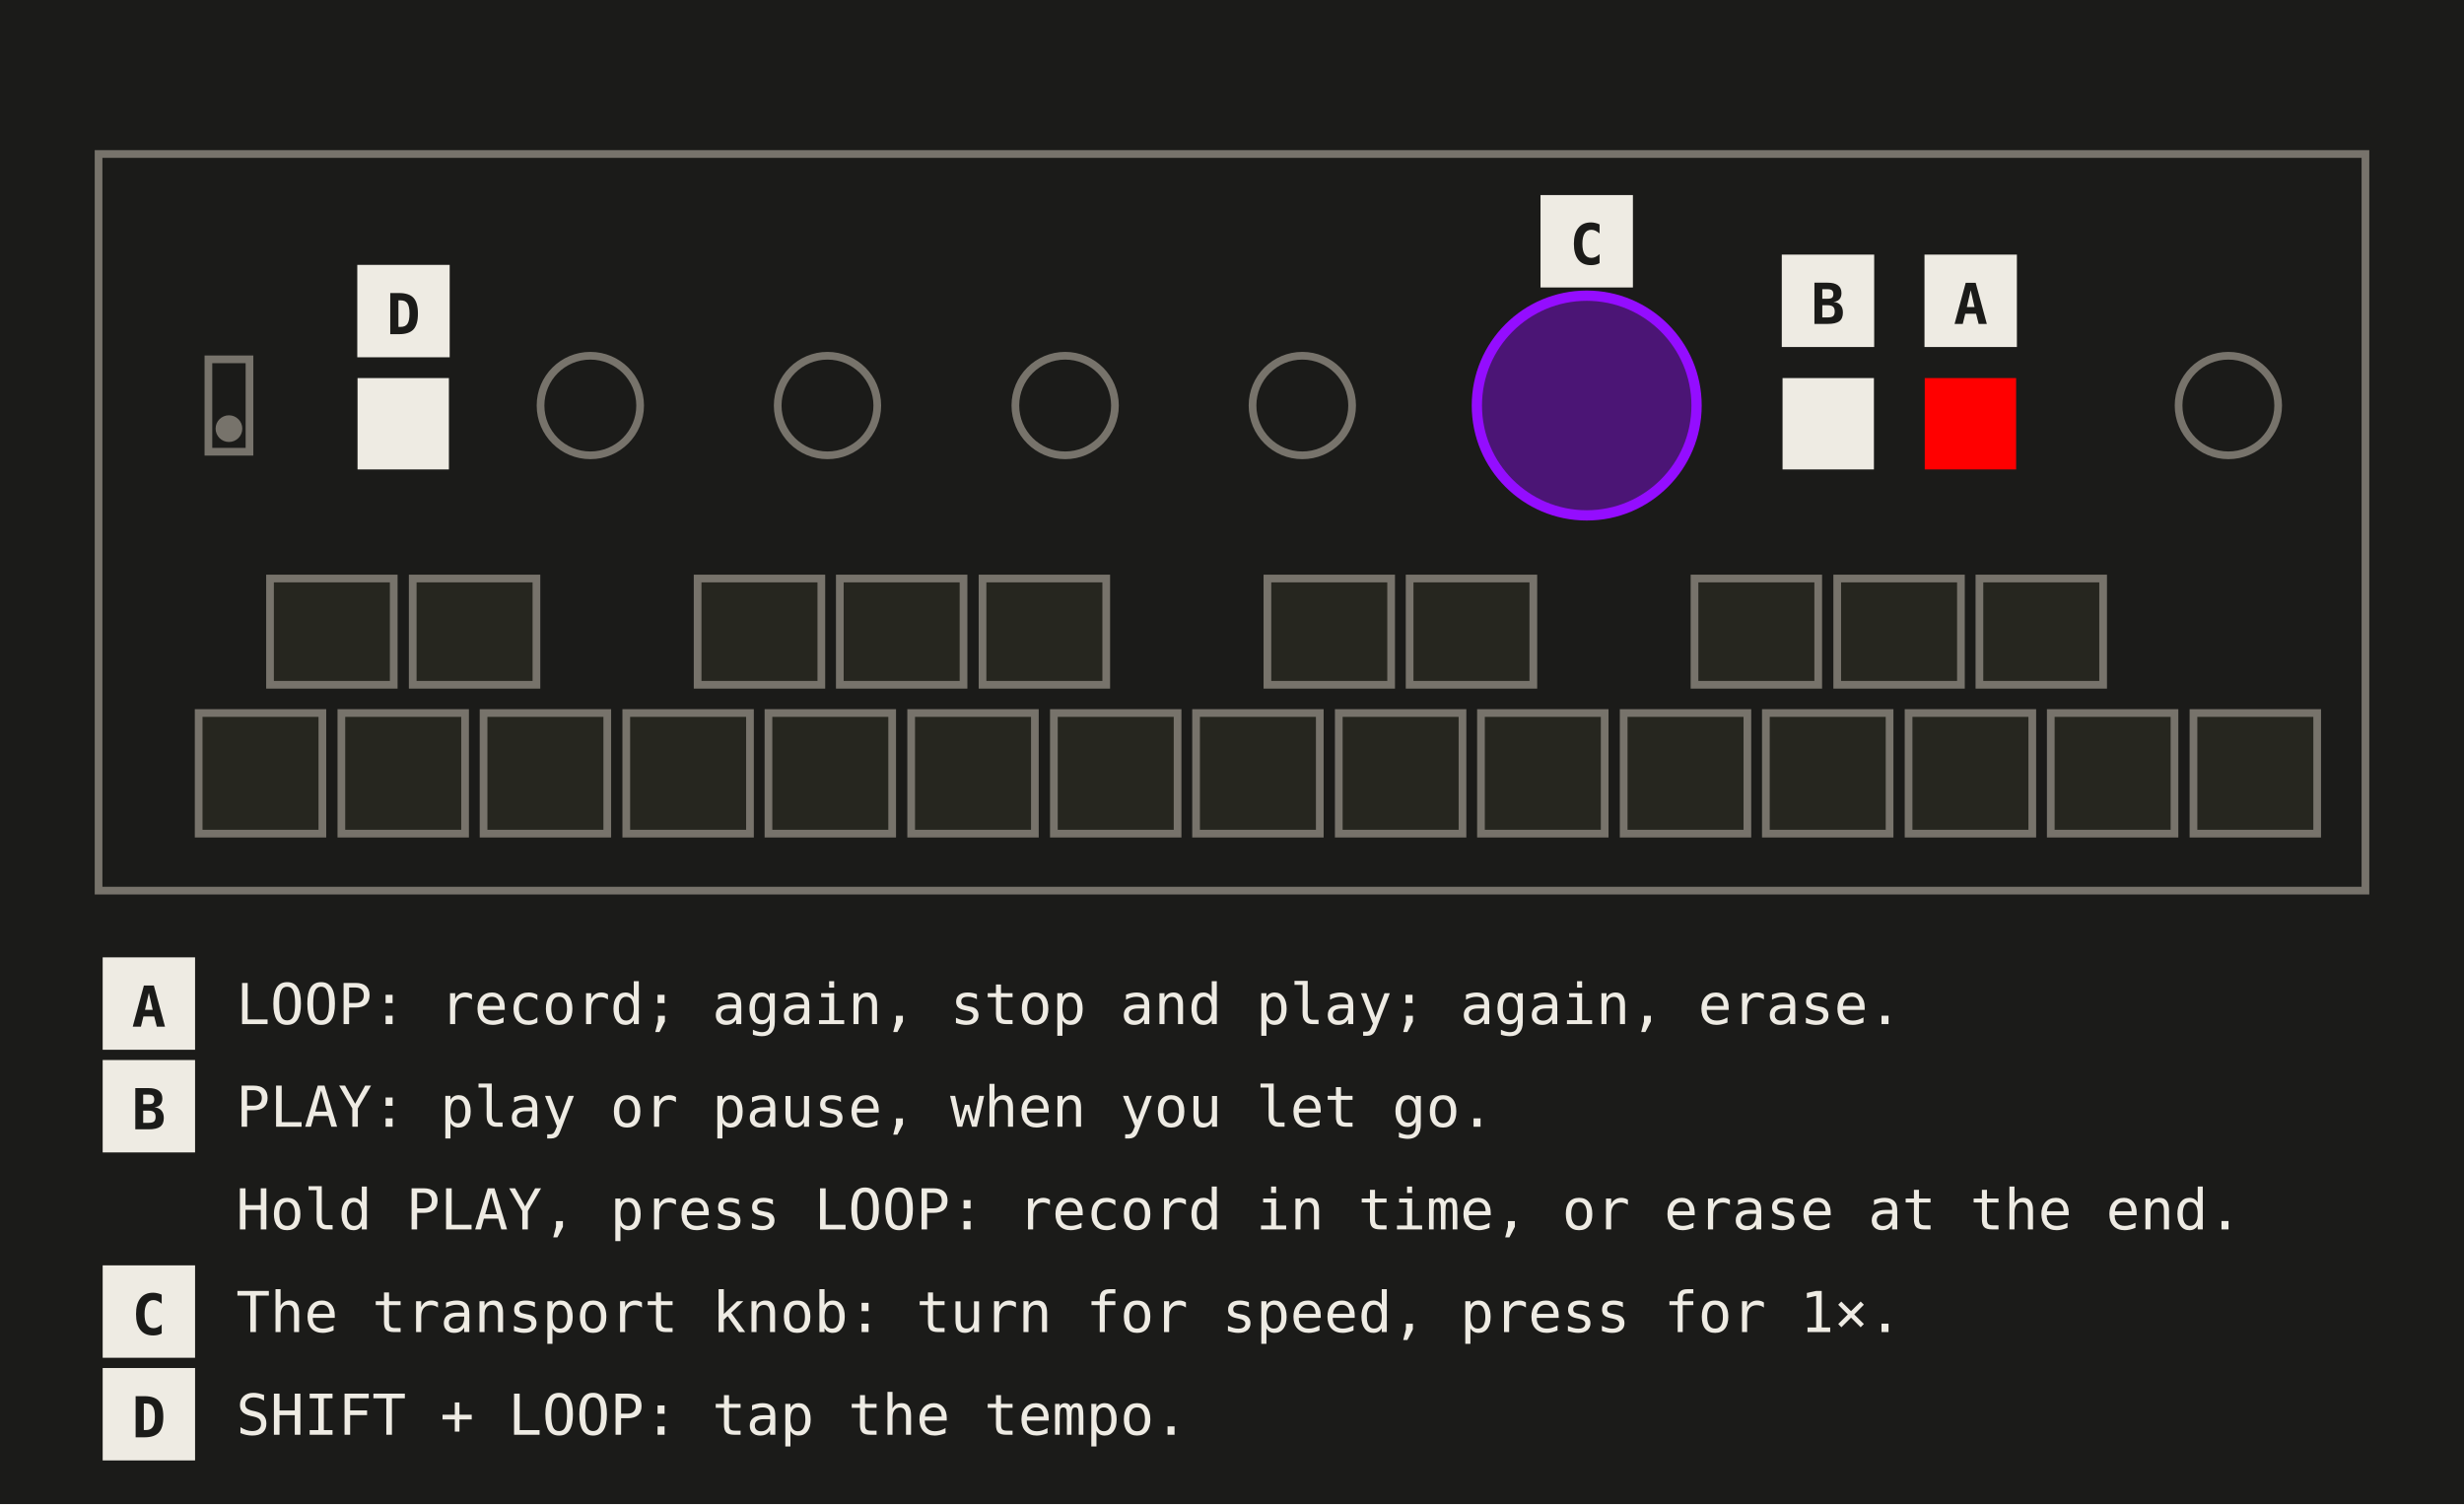
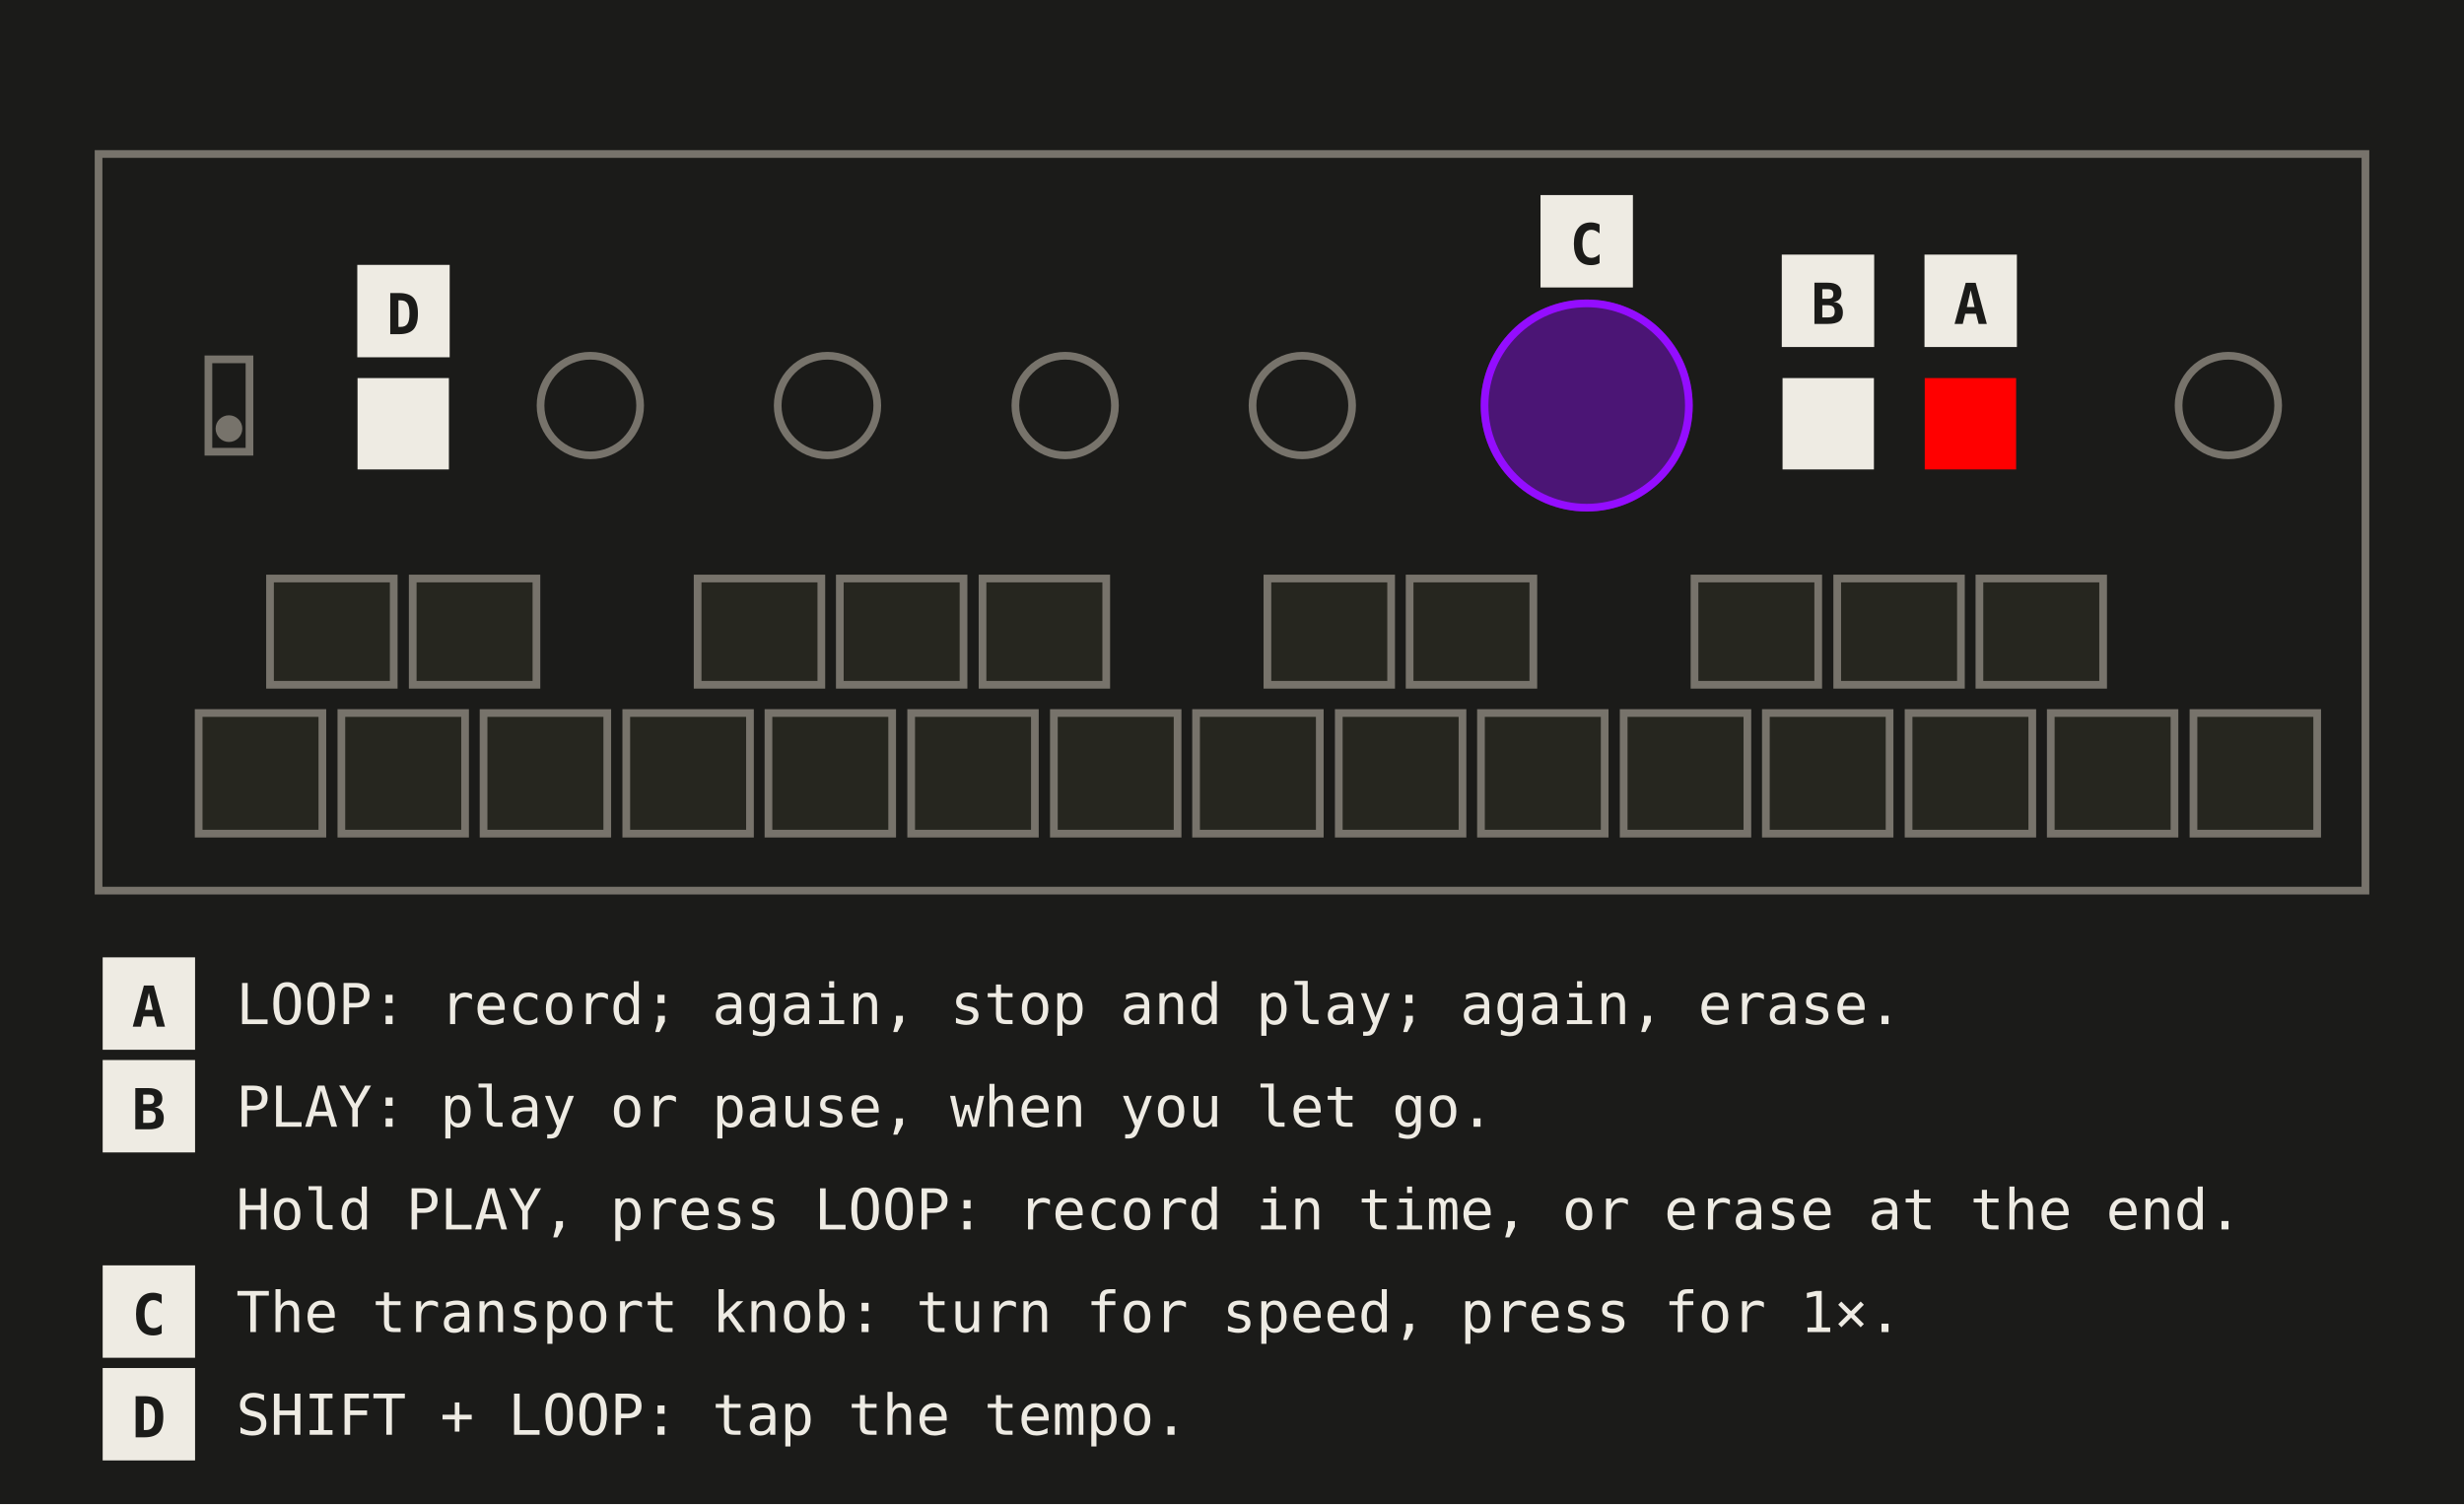
<svg xmlns="http://www.w3.org/2000/svg" viewBox="0 0 480 293" width="480" height="293" role="img" aria-labelledby="title desc">
  <style>svg{font-size:12px}text{font-family:'IBM Plex Mono', ui-monospace, Menlo, monospace;fill:#EEEBE3;text-anchor:middle}.as{text-anchor:start}.ae{text-anchor:end}.m{fill:#A9A49A}.gt{fill:#1B1B19}.b{fill:none;stroke:#A9A49A;stroke-width:1.5}.bx{fill:none;stroke:#A9A49A;stroke-width:2}.ba{fill:#26261F;stroke:#EEEBE3;stroke-width:2}.la{fill:none;stroke:#EEEBE3;stroke-width:2}.ls{fill:none;stroke:#A9A49A;stroke-width:2}.lc{fill:none;stroke:#77736B;stroke-width:1.5;stroke-dasharray:5 4}.da{fill:#EEEBE3}.ds{fill:#A9A49A}.sw{stroke:#EEEBE3;stroke-width:2}.g{fill:#EEEBE3}.j{fill:#A9A49A}.wk{fill:#EEEBE3;stroke:#1B1B19;stroke-width:1.5}.dk{fill:#26261F;stroke:#A9A49A;stroke-width:1.5}.sk{fill:#A9A49A;stroke:#1B1B19;stroke-width:1.5}.led{fill:none;stroke:#A9A49A;stroke-width:1.5}</style>
  <defs>
    <marker id="ma" viewBox="0 0 10 10" refX="9" refY="5" markerWidth="9" markerHeight="9" markerUnits="userSpaceOnUse" orient="auto">
      <path d="M0,0L10,5L0,10z" fill="#EEEBE3" />
    </marker>
    <marker id="ms" viewBox="0 0 10 10" refX="9" refY="5" markerWidth="9" markerHeight="9" markerUnits="userSpaceOnUse" orient="auto">
      <path d="M0,0L10,5L0,10z" fill="#A9A49A" />
    </marker>
    <marker id="mc" viewBox="0 0 10 10" refX="9" refY="5" markerWidth="9" markerHeight="9" markerUnits="userSpaceOnUse" orient="auto">
      <path d="M0,0L10,5L0,10z" fill="#77736B" />
    </marker>
  </defs>
  <rect width="480" height="293" fill="#1B1B19" />
  <rect x="19.2" y="30" width="441.6" height="143.5" fill="none" stroke="#77736B" stroke-width="1.5" />
  <rect x="38.7" y="138.9" width="24.1" height="23.5" fill="#26261F" stroke="#77736B" stroke-width="1.5" />
  <rect x="66.5" y="138.9" width="24.1" height="23.5" fill="#26261F" stroke="#77736B" stroke-width="1.5" />
  <rect x="94.2" y="138.9" width="24.1" height="23.5" fill="#26261F" stroke="#77736B" stroke-width="1.5" />
  <rect x="122" y="138.9" width="24.1" height="23.5" fill="#26261F" stroke="#77736B" stroke-width="1.5" />
  <rect x="149.7" y="138.9" width="24.1" height="23.5" fill="#26261F" stroke="#77736B" stroke-width="1.5" />
  <rect x="177.5" y="138.9" width="24.1" height="23.5" fill="#26261F" stroke="#77736B" stroke-width="1.5" />
  <rect x="205.3" y="138.9" width="24.1" height="23.5" fill="#26261F" stroke="#77736B" stroke-width="1.5" />
  <rect x="233" y="138.9" width="24.1" height="23.5" fill="#26261F" stroke="#77736B" stroke-width="1.5" />
  <rect x="260.8" y="138.9" width="24.1" height="23.5" fill="#26261F" stroke="#77736B" stroke-width="1.5" />
  <rect x="288.5" y="138.9" width="24.1" height="23.5" fill="#26261F" stroke="#77736B" stroke-width="1.5" />
  <rect x="316.3" y="138.9" width="24.1" height="23.5" fill="#26261F" stroke="#77736B" stroke-width="1.5" />
  <rect x="344" y="138.9" width="24.1" height="23.5" fill="#26261F" stroke="#77736B" stroke-width="1.5" />
  <rect x="371.8" y="138.9" width="24.1" height="23.5" fill="#26261F" stroke="#77736B" stroke-width="1.5" />
  <rect x="399.5" y="138.9" width="24.1" height="23.5" fill="#26261F" stroke="#77736B" stroke-width="1.5" />
  <rect x="427.3" y="138.9" width="24.1" height="23.5" fill="#26261F" stroke="#77736B" stroke-width="1.5" />
  <rect x="52.6" y="112.7" width="24.1" height="20.7" fill="#26261F" stroke="#77736B" stroke-width="1.5" />
  <rect x="80.4" y="112.7" width="24.1" height="20.7" fill="#26261F" stroke="#77736B" stroke-width="1.5" />
  <rect x="135.9" y="112.7" width="24.1" height="20.7" fill="#26261F" stroke="#77736B" stroke-width="1.5" />
  <rect x="163.6" y="112.7" width="24.1" height="20.7" fill="#26261F" stroke="#77736B" stroke-width="1.5" />
  <rect x="191.4" y="112.7" width="24.1" height="20.7" fill="#26261F" stroke="#77736B" stroke-width="1.5" />
  <rect x="246.9" y="112.7" width="24.1" height="20.7" fill="#26261F" stroke="#77736B" stroke-width="1.5" />
  <rect x="274.6" y="112.7" width="24.1" height="20.7" fill="#26261F" stroke="#77736B" stroke-width="1.5" />
  <rect x="330.1" y="112.7" width="24.1" height="20.7" fill="#26261F" stroke="#77736B" stroke-width="1.5" />
  <rect x="357.9" y="112.7" width="24.1" height="20.7" fill="#26261F" stroke="#77736B" stroke-width="1.5" />
  <rect x="385.6" y="112.7" width="24.1" height="20.7" fill="#26261F" stroke="#77736B" stroke-width="1.5" />
  <rect x="68.9" y="72.9" width="19.3" height="19.3" fill="#EEEBE3" stroke="#1B1B19" stroke-width="1.5" />
  <rect x="346.5" y="72.9" width="19.3" height="19.3" fill="#EEEBE3" stroke="#1B1B19" stroke-width="1.5" />
  <rect x="374.2" y="72.9" width="19.3" height="19.3" fill="#ff0000" stroke="#1B1B19" stroke-width="1.5" />
  <rect x="40.6" y="70" width="8" height="18" fill="none" stroke="#77736B" stroke-width="1.5" />
  <circle cx="44.6" cy="83.5" r="2.6" fill="#77736B" />
  <circle cx="115" cy="79" r="9.7" fill="none" stroke="#77736B" stroke-width="1.5" />
  <circle cx="161.2" cy="79" r="9.7" fill="none" stroke="#77736B" stroke-width="1.5" />
  <circle cx="207.5" cy="79" r="9.7" fill="none" stroke="#77736B" stroke-width="1.5" />
  <circle cx="253.7" cy="79" r="9.7" fill="none" stroke="#77736B" stroke-width="1.5" />
  <circle cx="309.1" cy="79" r="21.4" fill="#940dff" fill-opacity=".4" stroke="#1B1B19" stroke-width="1.5" />
-   <circle cx="309.1" cy="79" r="21.4" fill="none" stroke="#940dff" stroke-width="2" />
+   <circle cx="309.1" cy="79" r="19.9" fill="none" stroke="#940dff" stroke-width="1.5" />
  <circle cx="434.1" cy="79" r="9.7" fill="none" stroke="#77736B" stroke-width="1.5" />
  <rect x="374.9" y="49.6" width="18" height="18" class="g" />
  <text x="383.9" y="63.1" class="gt" font-size="11" font-weight="600">A</text>
  <rect x="347.1" y="49.6" width="18" height="18" class="g" />
  <text x="356.1" y="63.1" class="gt" font-size="11" font-weight="600">B</text>
  <rect x="300.1" y="38" width="18" height="18" class="g" />
  <text x="309.1" y="51.5" class="gt" font-size="11" font-weight="600">C</text>
  <rect x="69.6" y="51.6" width="18" height="18" class="g" />
  <text x="78.6" y="65.1" class="gt" font-size="11" font-weight="600">D</text>
  <rect x="20" y="186.5" width="18" height="18" class="g" />
  <text x="29" y="200" class="gt" font-size="11" font-weight="600">A</text>
  <text x="46" y="199.5" class="t as" font-size="11">LOOP: record; again, stop and play; again, erase.</text>
  <rect x="20" y="206.5" width="18" height="18" class="g" />
  <text x="29" y="220" class="gt" font-size="11" font-weight="600">B</text>
  <text x="46" y="219.5" class="t as" font-size="11">PLAY: play or pause, when you let go.</text>
  <text x="46" y="239.5" class="t as" font-size="11">Hold PLAY, press LOOP: record in time, or erase at the end.</text>
  <rect x="20" y="246.5" width="18" height="18" class="g" />
  <text x="29" y="260" class="gt" font-size="11" font-weight="600">C</text>
  <text x="46" y="259.5" class="t as" font-size="11">The transport knob: turn for speed, press for 1×.</text>
  <rect x="20" y="266.5" width="18" height="18" class="g" />
  <text x="29" y="280" class="gt" font-size="11" font-weight="600">D</text>
  <text x="46" y="279.5" class="t as" font-size="11">SHIFT + LOOP: tap the tempo.</text>
</svg>
